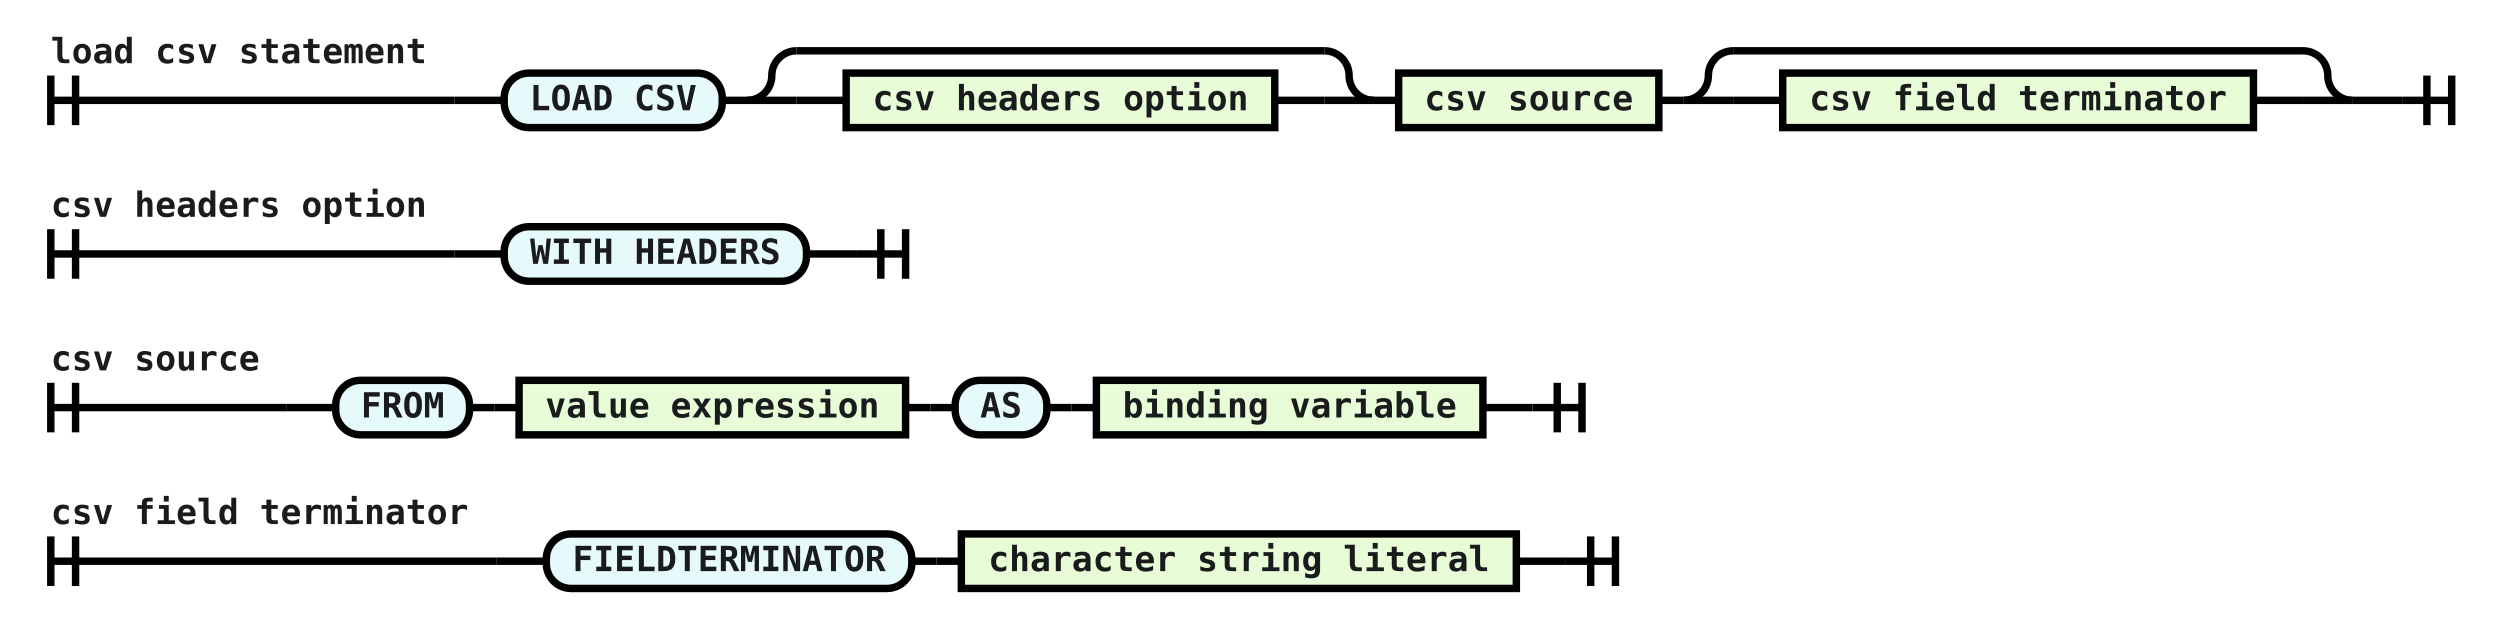
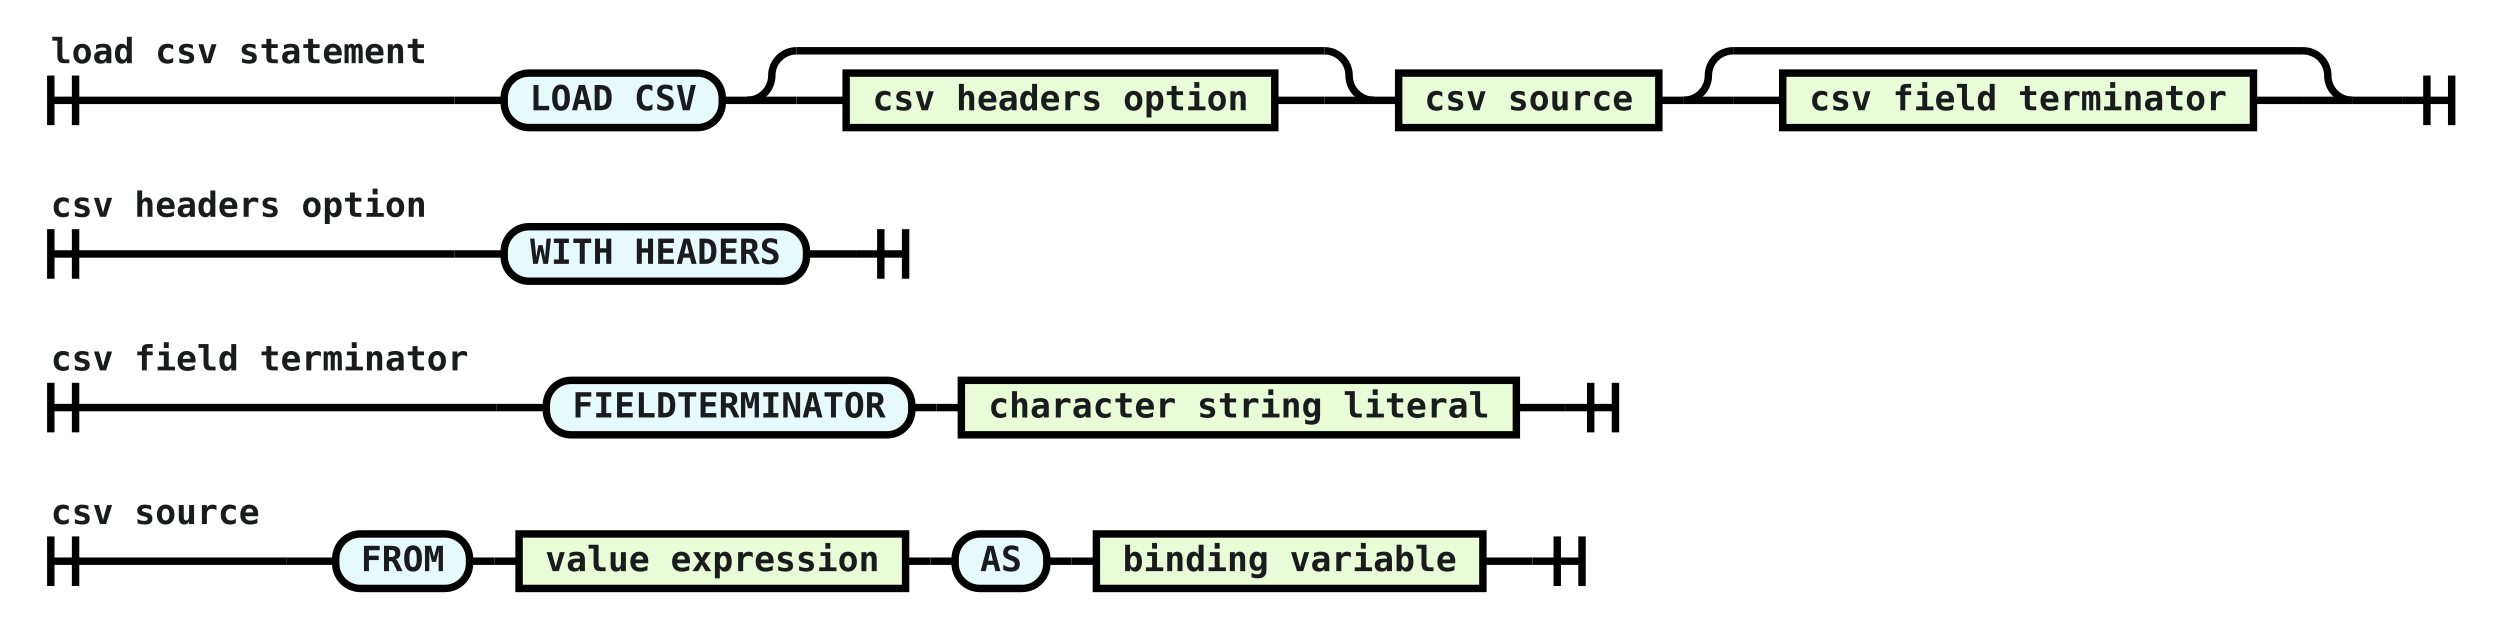
<svg xmlns="http://www.w3.org/2000/svg" class="railroad-diagram" viewBox="0 0 1009.0 257.0" width="1009.0" height="257.0">
  <g transform="translate(0, 0)">
    <g transform="translate(.5 .5)">
      <g>
        <path d="M20 30v20m10 -20v20m-10 -10h163.0" />
        <text style="text-anchor:start" x="20" y="25">load csv statement</text>
      </g>
      <g>
        <path d="M183.0 40h0.0" />
        <path d="M969.0 40h0.0" />
        <path d="M183.0 40h20" />
        <g>
          <path d="M203.0 40h0.0" />
          <path d="M949.0 40h0.0" />
          <g class="terminal ">
            <path d="M203.0 40h0.0" />
            <path d="M291.0 40h0.0" />
            <rect height="22" rx="10" ry="10" width="88" x="203" y="29" />
            <text x="247" y="44">LOAD CSV</text>
          </g>
          <path d="M291.0 40h10" />
          <g>
            <path d="M301.0 40h0.0" />
            <path d="M554.0 40h0.0" />
            <path d="M301.0 40a10 10 0 0 0 10 -10v0a10 10 0 0 1 10 -10" />
            <g>
              <path d="M321.0 20h213.0" />
            </g>
            <path d="M534.0 20a10 10 0 0 1 10 10v0a10 10 0 0 0 10 10" />
            <path d="M301.0 40h20" />
            <g>
              <path d="M321.0 40h0.0" />
              <path d="M534.0 40h0.0" />
              <path d="M321.0 40h20" />
              <g>
                <path d="M341.0 40h0.0" />
                <path d="M514.0 40h0.0" />
                <g class="non-terminal ">
                  <path d="M341.0 40h0.0" />
                  <path d="M514.0 40h0.0" />
                  <rect height="22" width="173" x="341" y="29" />
                  <text x="427.5" y="44">csv headers option</text>
                </g>
              </g>
              <path d="M514.0 40h20" />
            </g>
            <path d="M534.0 40h20" />
          </g>
          <path d="M554.0 40h10" />
          <g class="non-terminal ">
            <path d="M564.0 40h0.0" />
            <path d="M669.0 40h0.0" />
            <rect height="22" width="105" x="564" y="29" />
            <text x="616.5" y="44">csv source</text>
          </g>
          <path d="M669.0 40h10" />
          <g>
            <path d="M679.0 40h0.0" />
            <path d="M949.0 40h0.0" />
            <path d="M679.0 40a10 10 0 0 0 10 -10v0a10 10 0 0 1 10 -10" />
            <g>
              <path d="M699.0 20h230.0" />
            </g>
            <path d="M929.0 20a10 10 0 0 1 10 10v0a10 10 0 0 0 10 10" />
            <path d="M679.0 40h20" />
            <g>
              <path d="M699.0 40h0.0" />
              <path d="M929.0 40h0.0" />
              <path d="M699.0 40h20" />
              <g>
                <path d="M719.0 40h0.0" />
                <path d="M909.0 40h0.0" />
                <g class="non-terminal ">
                  <path d="M719.0 40h0.0" />
                  <path d="M909.0 40h0.0" />
                  <rect height="22" width="190" x="719" y="29" />
                  <text x="814" y="44">csv field terminator</text>
                </g>
              </g>
              <path d="M909.0 40h20" />
            </g>
            <path d="M929.0 40h20" />
          </g>
        </g>
        <path d="M949.0 40h20" />
      </g>
      <path d="M 969.0 40 h 20 m -10 -10 v 20 m 10 -20 v 20" />
    </g>
  </g>
  <g transform="translate(0, 71.0)">
    <g transform="translate(.5 .5)">
      <g>
        <path d="M20 21v20m10 -20v20m-10 -10h163.0" />
        <text style="text-anchor:start" x="20" y="16">csv headers option</text>
      </g>
      <g>
        <path d="M183.0 31h0.0" />
        <path d="M345.0 31h0.0" />
        <path d="M183.0 31h20" />
        <g>
          <path d="M203.0 31h0.0" />
          <path d="M325.0 31h0.0" />
          <g class="terminal ">
            <path d="M203.0 31h0.0" />
            <path d="M325.0 31h0.0" />
            <rect height="22" rx="10" ry="10" width="122" x="203" y="20" />
            <text x="264" y="35">WITH HEADERS</text>
          </g>
        </g>
        <path d="M325.0 31h20" />
      </g>
      <path d="M 345.0 31 h 20 m -10 -10 v 20 m 10 -20 v 20" />
    </g>
  </g>
  <g transform="translate(0, 133.0)">
    <g transform="translate(.5 .5)">
      <g>
+         <path d="M20 21v20m10 -20v20m-10 -10h180.0" />
+         <text style="text-anchor:start" x="20" y="16">csv field terminator</text>
+       </g>
+       <g>
+         <path d="M200.0 31h0.0" />
+         <path d="M631.5 31h0.0" />
+         <path d="M200.0 31h20" />
+         <g>
+           <path d="M220.0 31h0.0" />
+           <path d="M611.5 31h0.0" />
+           <g class="terminal ">
+             <path d="M220.0 31h0.0" />
+             <path d="M367.5 31h0.0" />
+             <rect height="22" rx="10" ry="10" width="147.5" x="220" y="20" />
+             <text x="293.75" y="35">FIELDTERMINATOR</text>
+           </g>
+           <path d="M367.5 31h10" />
+           <path d="M377.5 31h10" />
+           <g class="non-terminal ">
+             <path d="M387.5 31h0.0" />
+             <path d="M611.5 31h0.0" />
+             <rect height="22" width="224" x="387.5" y="20" />
+             <text x="499.5" y="35">character string literal</text>
+           </g>
+         </g>
+         <path d="M611.5 31h20" />
+       </g>
+       <path d="M 631.5 31 h 20 m -10 -10 v 20 m 10 -20 v 20" />
+     </g>
+   </g>
+   <g transform="translate(0, 195.0)">
+     <g transform="translate(.5 .5)">
+       <g>
        <path d="M20 21v20m10 -20v20m-10 -10h95.0" />
        <text style="text-anchor:start" x="20" y="16">csv source</text>
      </g>
      <g>
        <path d="M115.0 31h0.0" />
        <path d="M618.0 31h0.0" />
        <path d="M115.0 31h20" />
        <g>
          <path d="M135.0 31h0.0" />
          <path d="M598.0 31h0.0" />
          <g class="terminal ">
            <path d="M135.0 31h0.0" />
            <path d="M189.0 31h0.0" />
            <rect height="22" rx="10" ry="10" width="54" x="135" y="20" />
            <text x="162" y="35">FROM</text>
          </g>
          <path d="M189.0 31h10" />
          <path d="M199.0 31h10" />
          <g class="non-terminal ">
            <path d="M209.0 31h0.0" />
            <path d="M365.0 31h0.0" />
            <rect height="22" width="156" x="209" y="20" />
            <text x="287" y="35">value expression</text>
          </g>
          <path d="M365.0 31h10" />
          <path d="M375.0 31h10" />
          <g class="terminal ">
            <path d="M385.0 31h0.0" />
            <path d="M422.0 31h0.0" />
            <rect height="22" rx="10" ry="10" width="37" x="385" y="20" />
            <text x="403.5" y="35">AS</text>
          </g>
          <path d="M422.0 31h10" />
          <path d="M432.0 31h10" />
          <g class="non-terminal ">
            <path d="M442.0 31h0.0" />
            <path d="M598.0 31h0.0" />
            <rect height="22" width="156" x="442" y="20" />
            <text x="520" y="35">binding variable</text>
          </g>
        </g>
        <path d="M598.0 31h20" />
      </g>
      <path d="M 618.0 31 h 20 m -10 -10 v 20 m 10 -20 v 20" />
-     </g>
-   </g>
-   <g transform="translate(0, 195.0)">
-     <g transform="translate(.5 .5)">
-       <g>
-         <path d="M20 21v20m10 -20v20m-10 -10h180.0" />
-         <text style="text-anchor:start" x="20" y="16">csv field terminator</text>
-       </g>
-       <g>
-         <path d="M200.0 31h0.0" />
-         <path d="M631.5 31h0.0" />
-         <path d="M200.0 31h20" />
-         <g>
-           <path d="M220.0 31h0.0" />
-           <path d="M611.5 31h0.0" />
-           <g class="terminal ">
-             <path d="M220.0 31h0.0" />
-             <path d="M367.5 31h0.0" />
-             <rect height="22" rx="10" ry="10" width="147.5" x="220" y="20" />
-             <text x="293.75" y="35">FIELDTERMINATOR</text>
-           </g>
-           <path d="M367.5 31h10" />
-           <path d="M377.5 31h10" />
-           <g class="non-terminal ">
-             <path d="M387.5 31h0.0" />
-             <path d="M611.5 31h0.0" />
-             <rect height="22" width="224" x="387.5" y="20" />
-             <text x="499.5" y="35">character string literal</text>
-           </g>
-         </g>
-         <path d="M611.5 31h20" />
-       </g>
-       <path d="M 631.5 31 h 20 m -10 -10 v 20 m 10 -20 v 20" />
    </g>
  </g>
  <style>
        /*  */
        svg.railroad-diagram {
    // background-color: hsl(30, 20%, 95%);
}

svg.railroad-diagram path {
    stroke-width: 3;
    stroke: black;
    fill: rgba(0, 0, 0, 0);
}

svg.railroad-diagram text {
    font:bold 14px monospace;
    text-anchor: middle;
    fill: rgba(26, 27, 29, 255);
}

svg.railroad-diagram text.label {
    text-anchor: start;
}

svg.railroad-diagram text.comment {
    font:italic 12px monospace;
}

svg.railroad-diagram rect {
    stroke-width: 3;
    stroke: black;
    // fill: hsl(120, 100%, 90%);
    fill: rgba(231, 252, 215, 255);
}

svg.railroad-diagram rect.group-box {
    stroke: gray;
    stroke-dasharray: 10 5;
    fill: none;
}

svg.railroad-diagram .terminal rect {
    fill: rgba(231, 250, 251, 255);
}

svg.railroad-diagram .terminal.it text {
    font: italic 14px monospace; 
}

        /*  */
    </style>
</svg>
